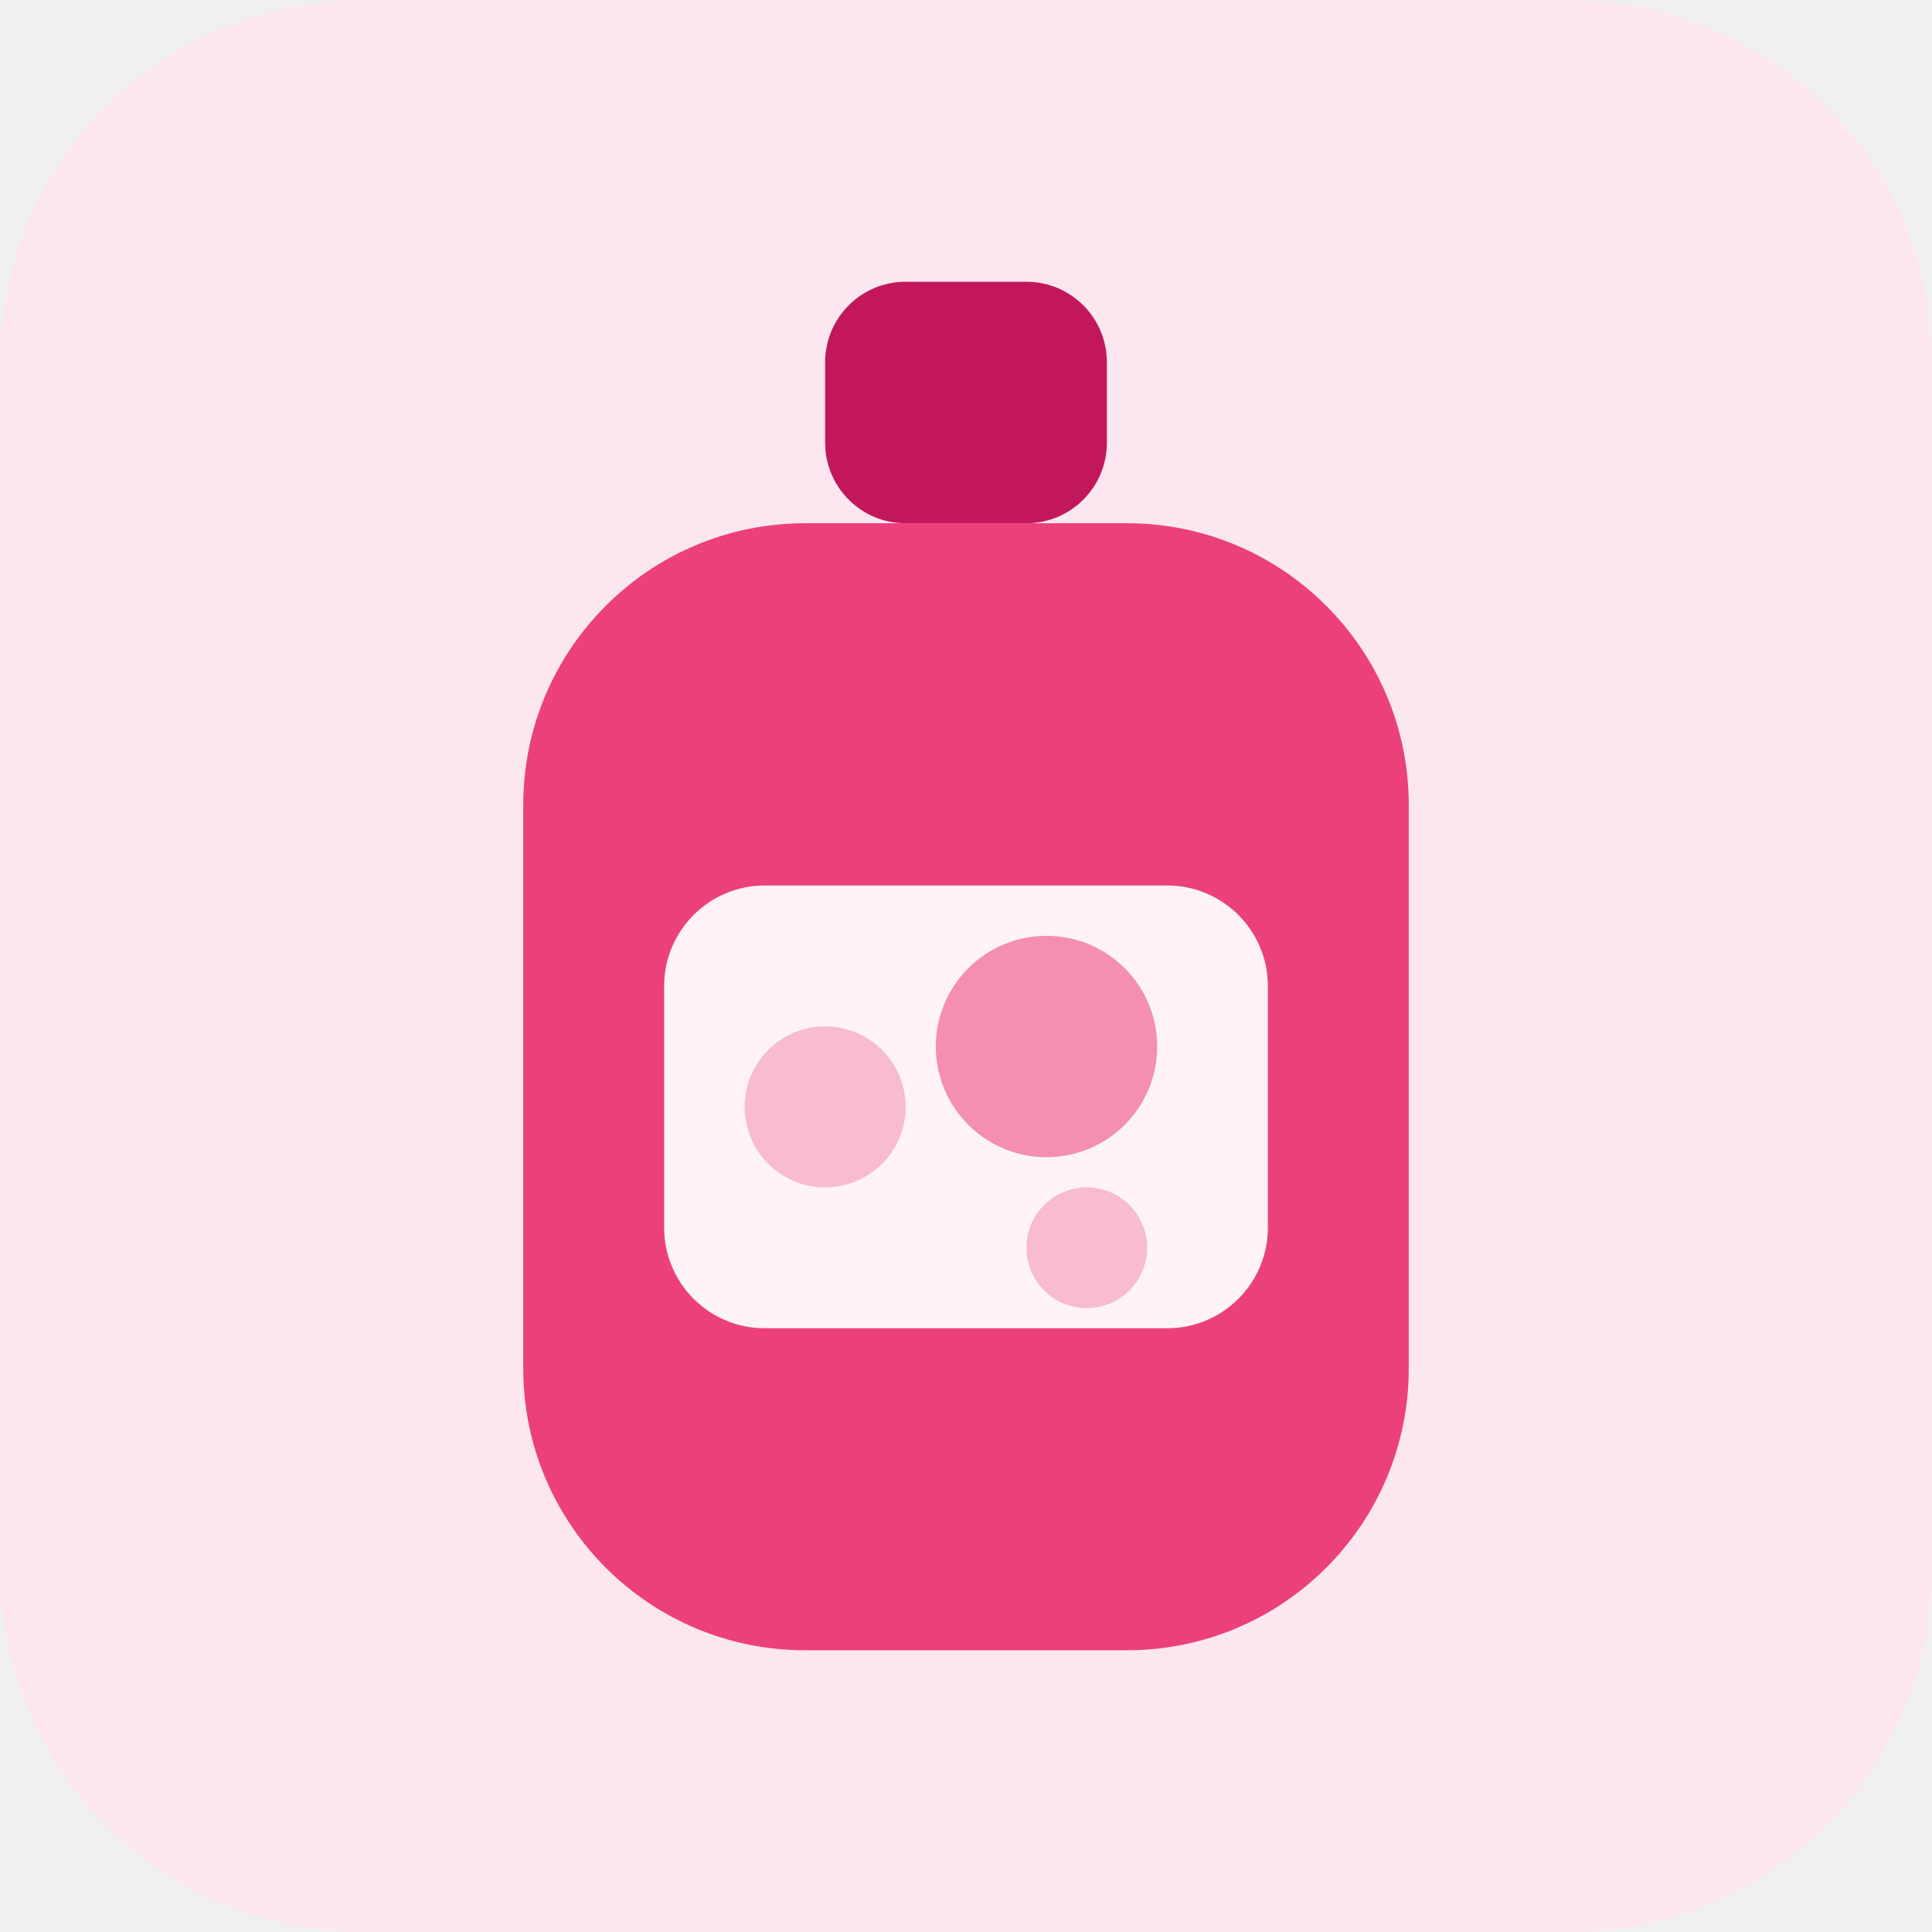
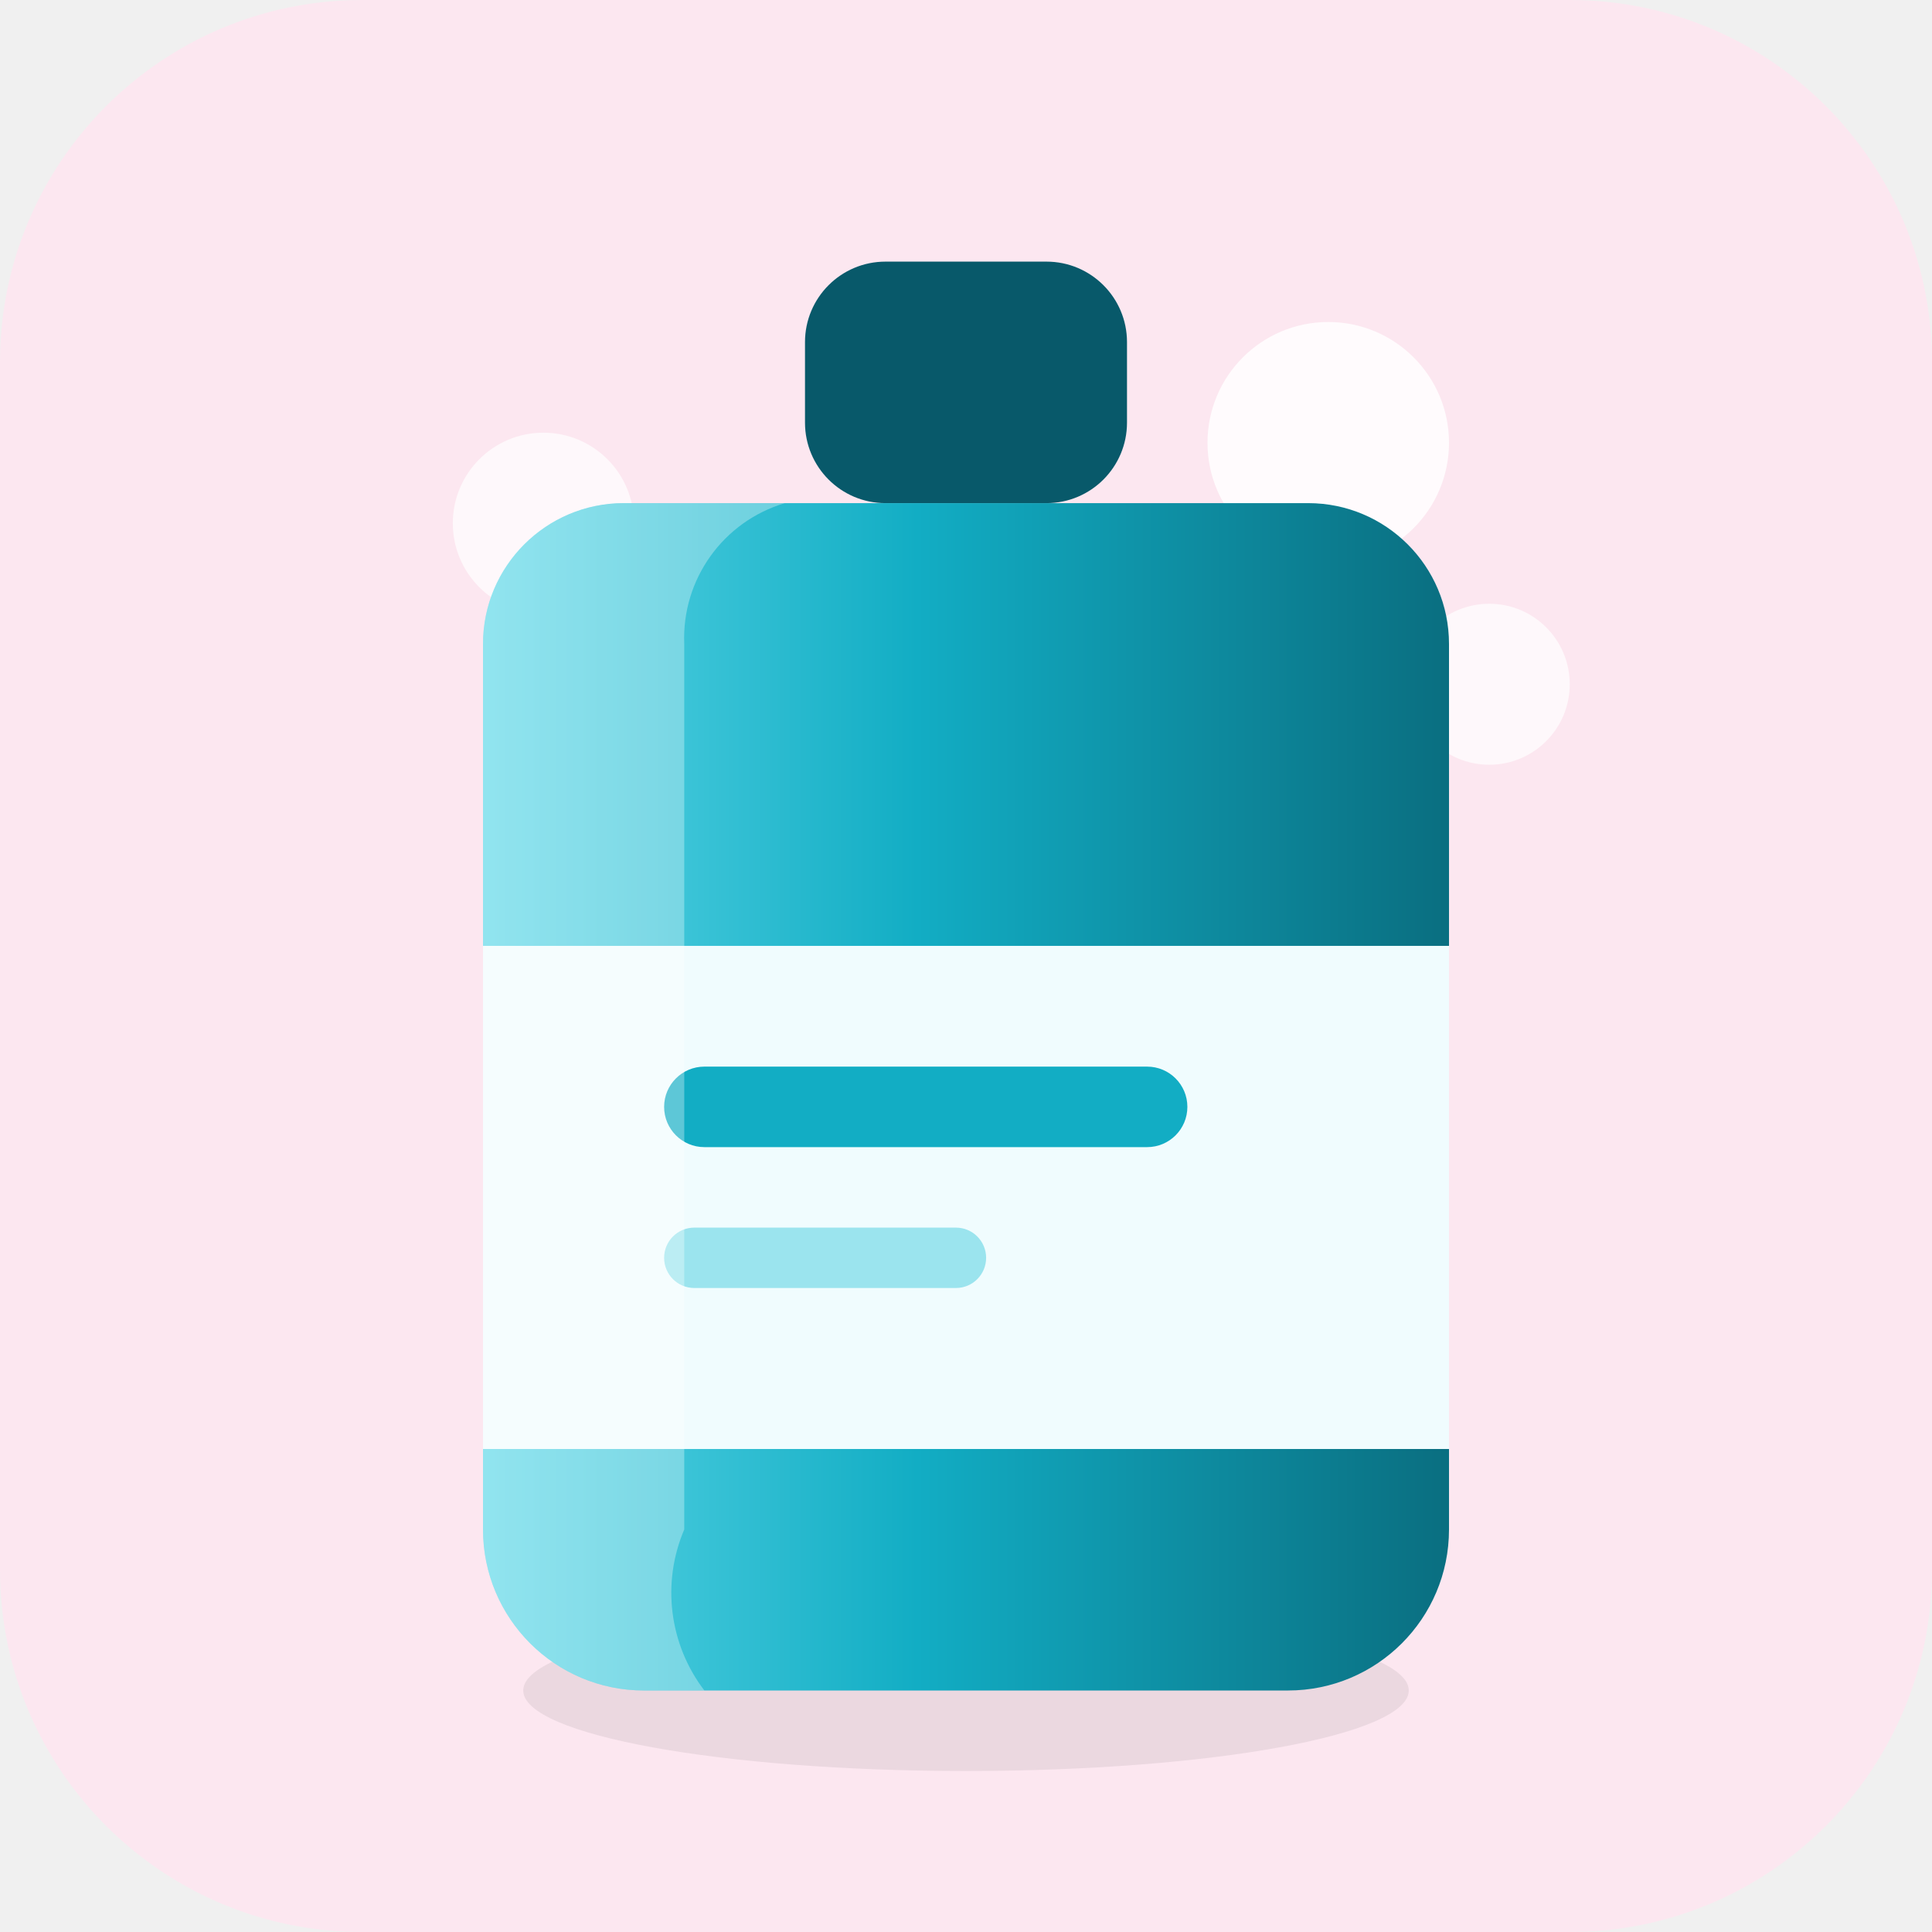
<svg xmlns="http://www.w3.org/2000/svg" viewBox="0 0 96 96" width="96" height="96" role="img" aria-label="Body Wash">
+   <defs>
+     <linearGradient id="bwBody" x1="0" y1="0" x2="1" y2="0">
+       <stop offset="0" stop-color="#5FD8E8" />
+       <stop offset=".45" stop-color="#12ADC4" />
+       <stop offset="1" stop-color="#0A6E80" />
+     </linearGradient>
+   </defs>
  <rect width="96" height="96" rx="18" fill="#FCE7F0" />
-   <rect x="41" y="14" width="14" height="12" rx="4" fill="#C2185B" />
-   <rect x="26" y="26" width="44" height="56" rx="14" fill="#EC407A" />
-   <rect x="33" y="44" width="30" height="22" rx="5" fill="#FFF3F8" />
-   <circle cx="41" cy="55" r="4" fill="#F8BBD0" />
-   <circle cx="52" cy="52" r="5.5" fill="#F48FB1" />
-   <circle cx="54" cy="62" r="3" fill="#F8BBD0" />
+   <ellipse cx="48" cy="84" rx="22" ry="4" fill="#000000" opacity=".07" />
+   <circle cx="66" cy="22" r="6" fill="#FFFFFF" opacity=".85" />
+   <circle cx="74" cy="34" r="4" fill="#FFFFFF" opacity=".7" />
+   <circle cx="27" cy="26" r="4.5" fill="#FFFFFF" opacity=".7" />
+   <rect x="40" y="13" width="16" height="12" rx="4" fill="#08596A" />
+   <path d="M31 25h34a7 7 0 0 1 7 7v44a8 8 0 0 1-8 8H32a8 8 0 0 1-8-8V32a7 7 0 0 1 7-7z" fill="url(#bwBody)" />
+   <rect x="24" y="47" width="48" height="25" fill="#F0FCFE" />
+   <rect x="33" y="53" width="26" height="4" rx="2" fill="#12ADC4" />
+   <rect x="33" y="61" width="16" height="3" rx="1.5" fill="#9BE4EE" />
+   <path d="M31 25h8a7 7 0 0 0-5 7v44a8 8 0 0 0 1 8h-3a8 8 0 0 1-8-8V32a7 7 0 0 1 7-7z" fill="#FFFFFF" opacity=".32" />
</svg>
